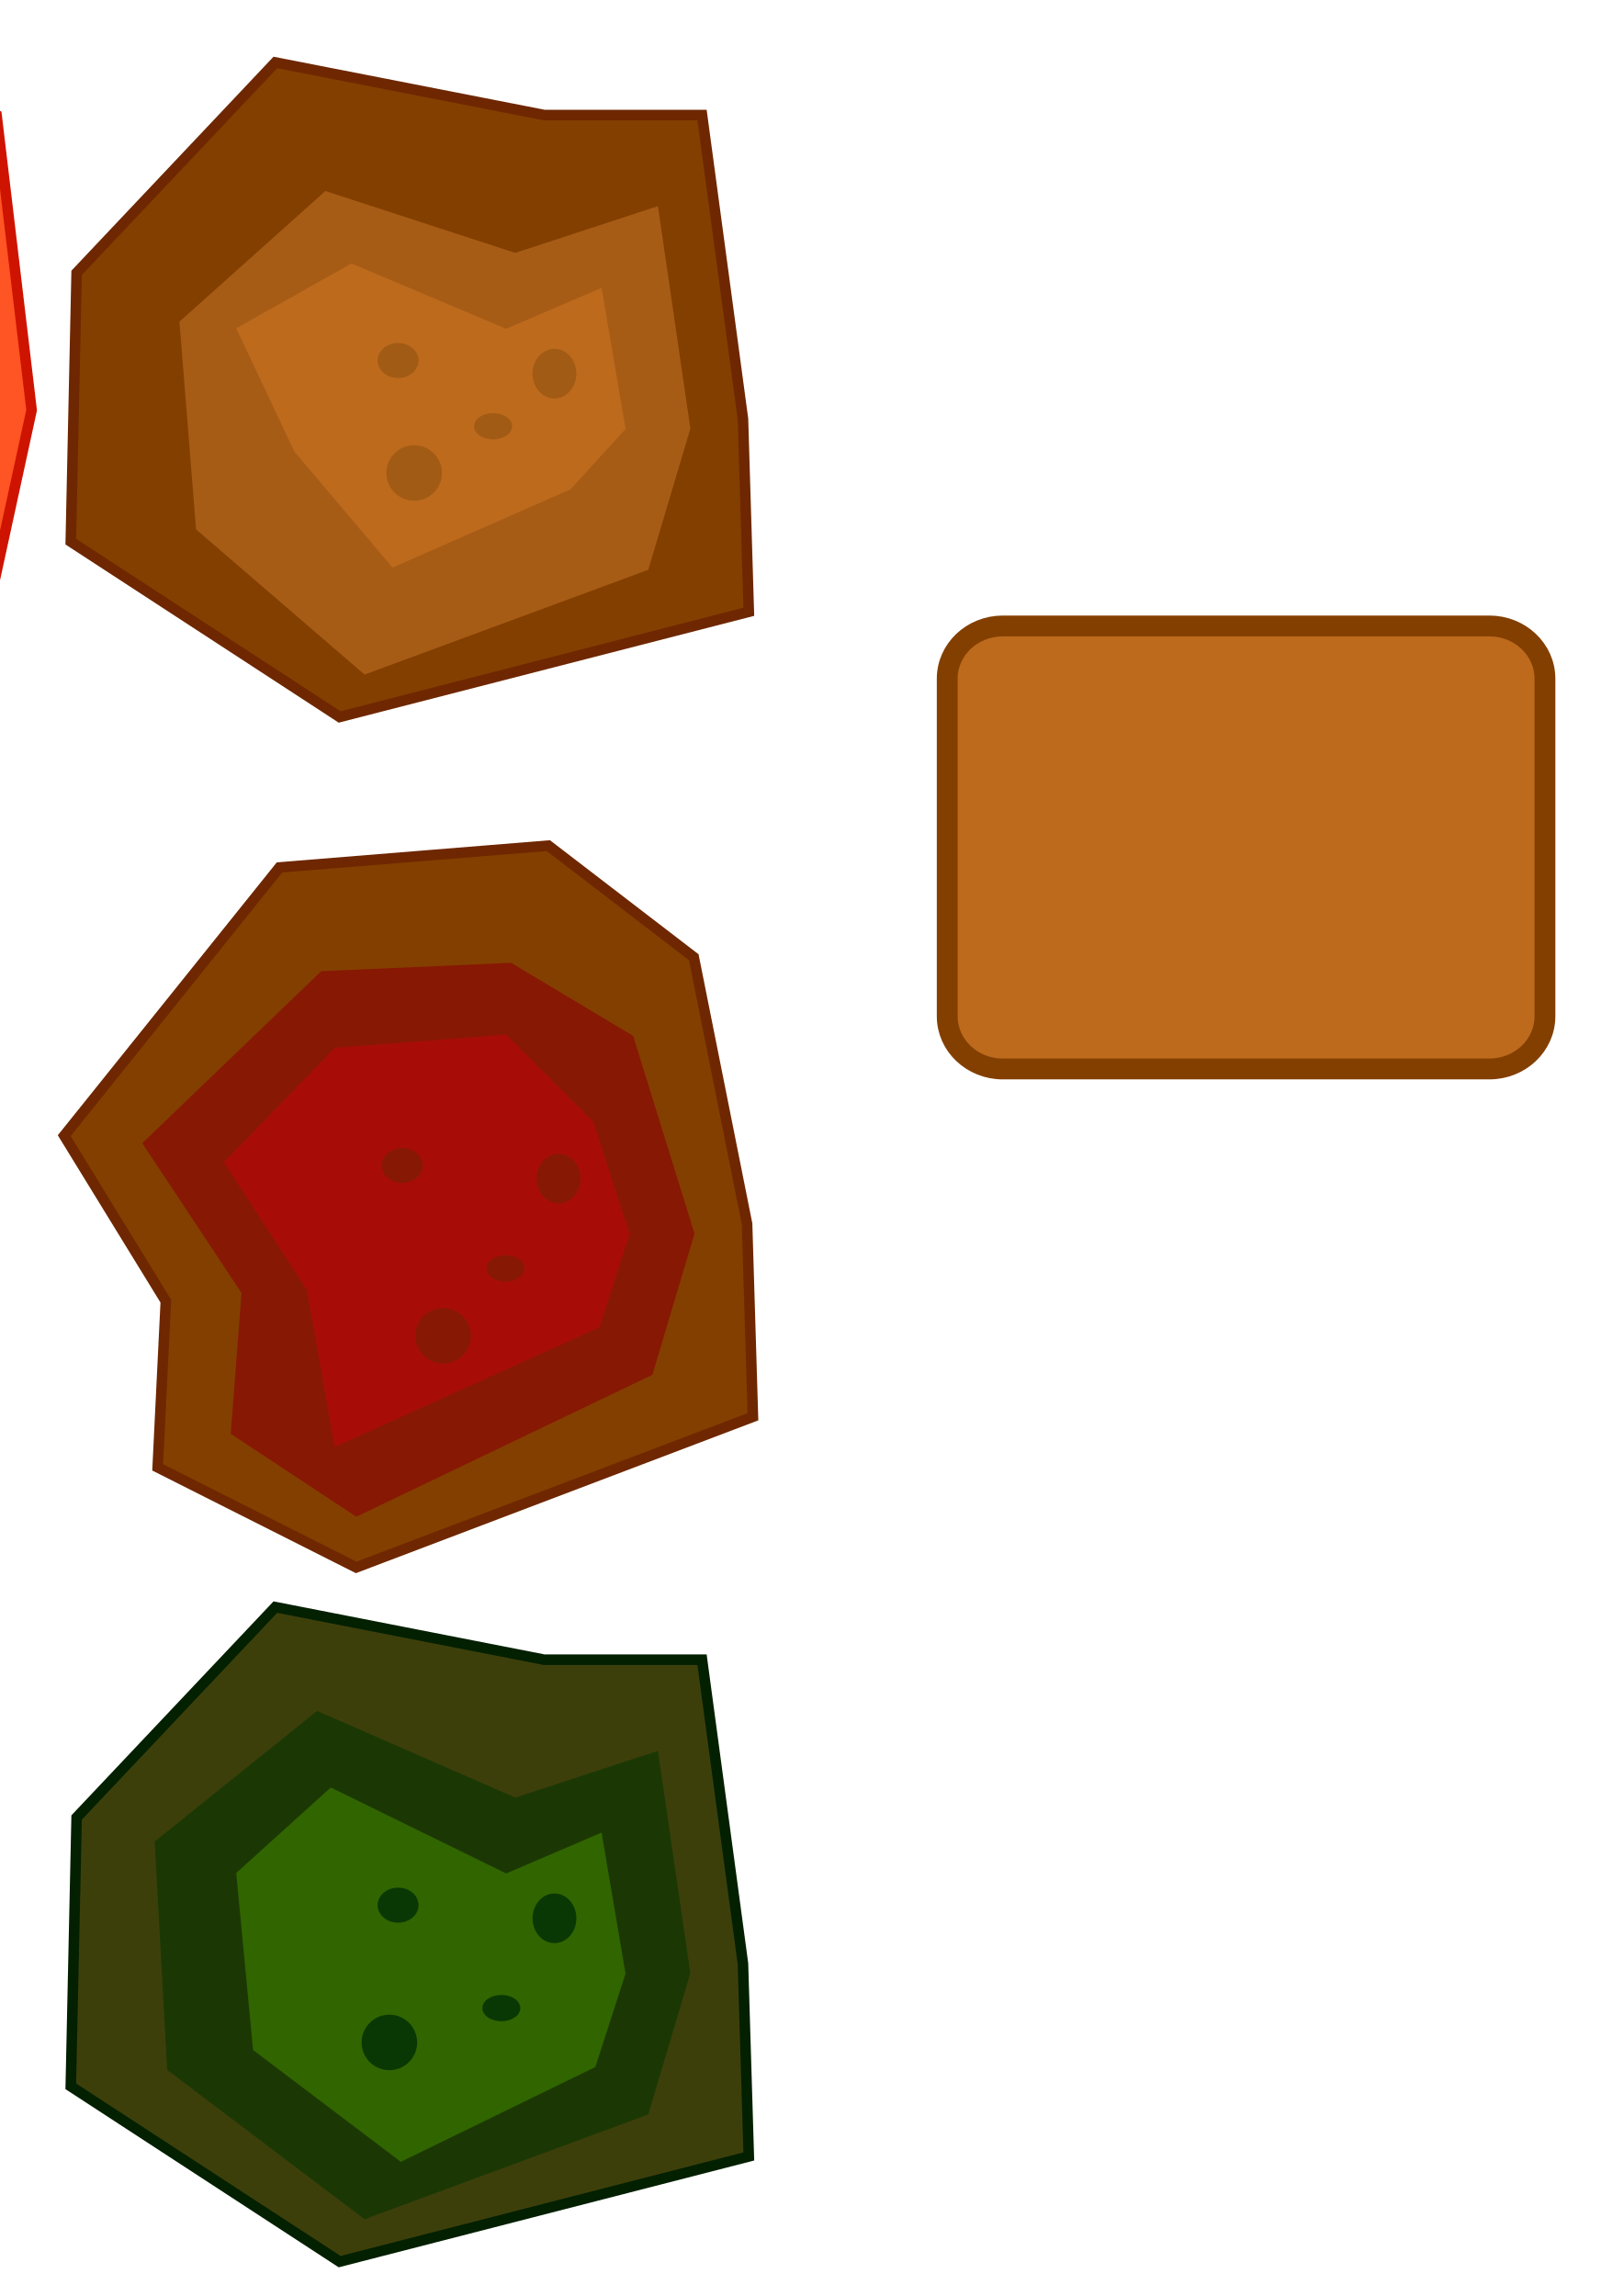
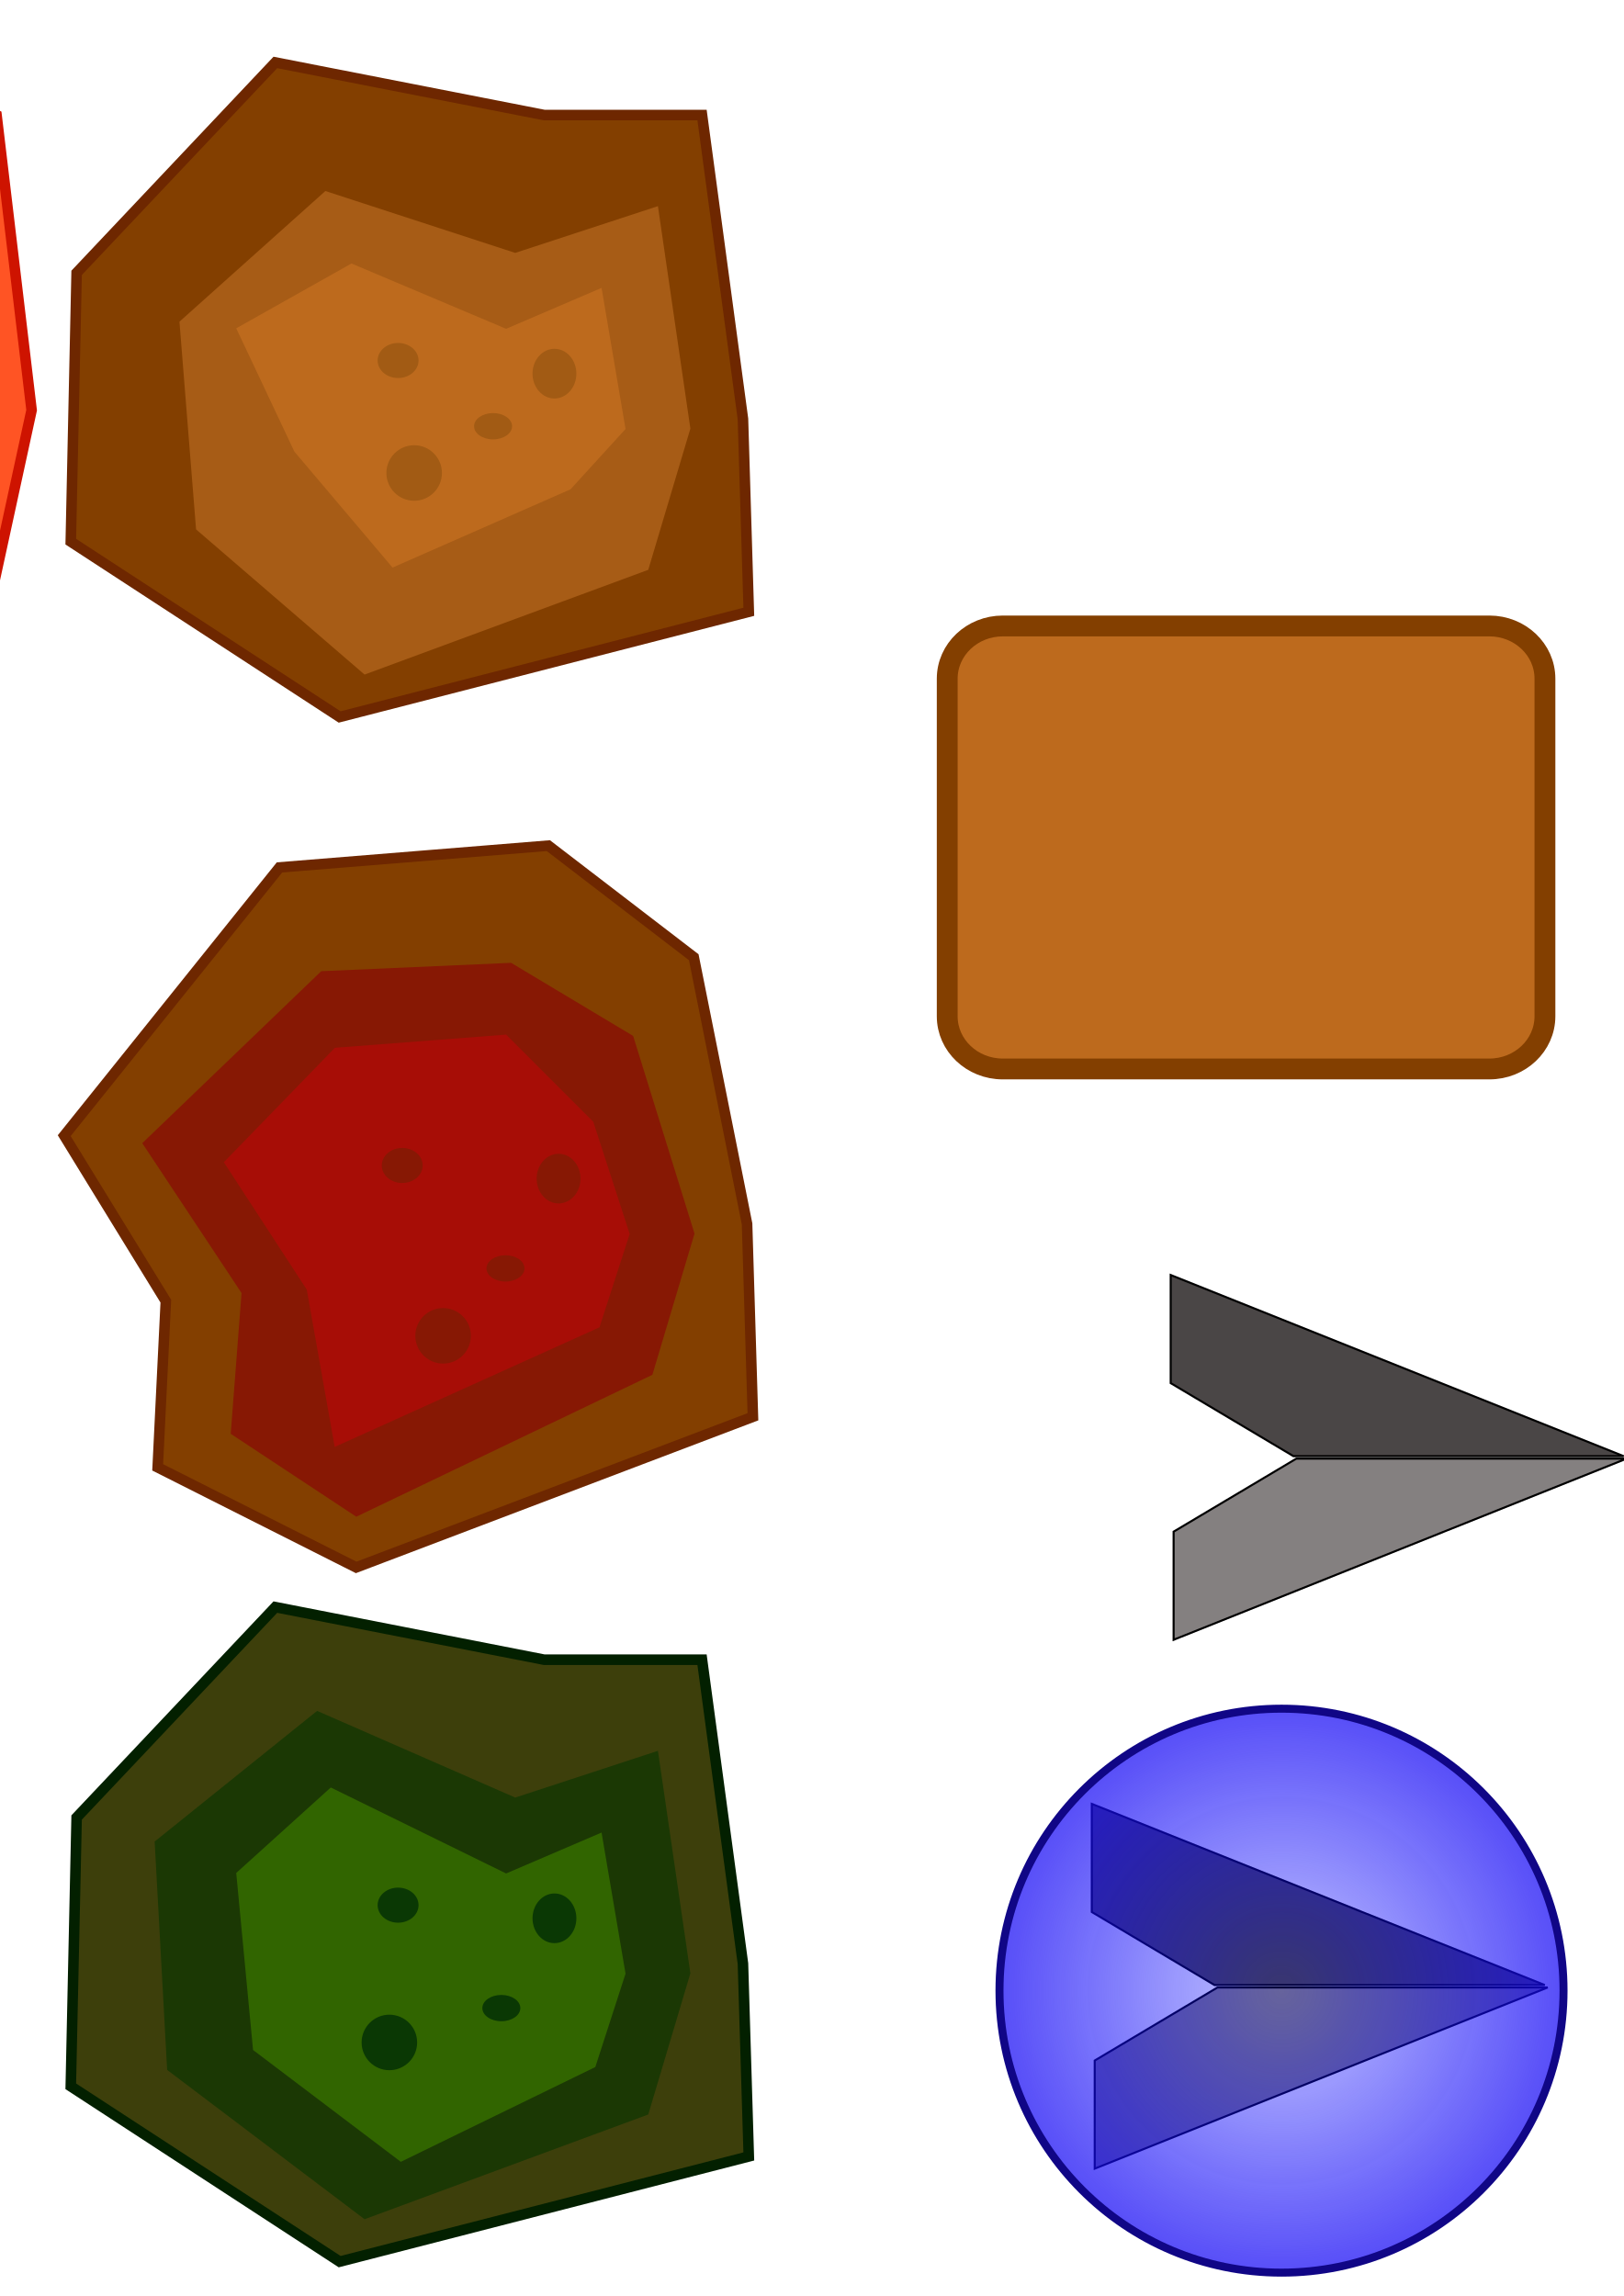
- <svg xmlns="http://www.w3.org/2000/svg" width="210mm" height="297mm" viewBox="0 0 210 297" version="1.1" id="svg8">
+ <svg xmlns="http://www.w3.org/2000/svg" xmlns:xlink="http://www.w3.org/1999/xlink" id="svg8" version="1.1" viewBox="0 0 210 297" height="297mm" width="210mm">
  <defs id="defs2">
+     <linearGradient id="linearGradient6103-0">
+       <stop style="stop-color:#0001fe;stop-opacity:0.228" offset="0" id="stop6099" />
+       <stop style="stop-color:#180bf5;stop-opacity:0.75" offset="1" id="stop6101" />
+     </linearGradient>
    <filter style="color-interpolation-filters:sRGB;" id="filter992">
      <feTurbulence type="fractalNoise" numOctaves="7" baseFrequency="0.02" seed="55" result="result0" id="feTurbulence974" />
      <feDiffuseLighting surfaceScale="4" diffuseConstant="1" kernelUnitLength="1" result="result1" in="result0" id="feDiffuseLighting978">
        <feDistantLight azimuth="235" elevation="60" id="feDistantLight976" />
      </feDiffuseLighting>
      <feSpecularLighting in="result0" surfaceScale="3" specularConstant="1" specularExponent="25" kernelUnitLength="1" result="result3" id="feSpecularLighting982">
        <feDistantLight azimuth="235" elevation="55" id="feDistantLight980" />
      </feSpecularLighting>
      <feComposite in="result1" in2="SourceGraphic" operator="arithmetic" k1="1" result="result2" id="feComposite984" />
      <feComposite in="result2" in2="result3" operator="arithmetic" k2="1" k3="1" result="result4" id="feComposite986" />
      <feComposite in2="SourceAlpha" operator="in" in="result4" result="fbSourceGraphic" id="feComposite988" />
      <feDisplacementMap scale="7" yChannelSelector="G" xChannelSelector="R" in2="result0" id="feDisplacementMap990" />
    </filter>
    <filter y="-0.15" height="1.3" x="-0.15" width="1.3" style="color-interpolation-filters:sRGB;" id="filter1176">
      <feTurbulence type="fractalNoise" baseFrequency="0.04" numOctaves="5" seed="0" result="result4" id="feTurbulence1162" />
      <feDisplacementMap in="SourceGraphic" in2="result4" yChannelSelector="G" xChannelSelector="R" scale="10" result="result3" id="feDisplacementMap1164" />
      <feDiffuseLighting lighting-color="rgb(233,230,215)" diffuseConstant="1" surfaceScale="2" result="result1" in="result4" id="feDiffuseLighting1168">
        <feDistantLight azimuth="235" elevation="40" id="feDistantLight1166" />
      </feDiffuseLighting>
      <feComposite operator="in" in="result3" in2="result1" result="result2" id="feComposite1170" />
      <feComposite in2="result1" result="result5" operator="arithmetic" k1="1.7" id="feComposite1172" />
      <feBlend in="result5" in2="result3" mode="normal" id="feBlend1174" />
    </filter>
    <filter style="color-interpolation-filters:sRGB;" id="filter1198">
      <feTurbulence type="fractalNoise" numOctaves="7" baseFrequency="0.02" seed="55" result="result0" id="feTurbulence1180" />
      <feDiffuseLighting surfaceScale="4" diffuseConstant="1" kernelUnitLength="1" result="result1" in="result0" id="feDiffuseLighting1184">
        <feDistantLight azimuth="235" elevation="60" id="feDistantLight1182" />
      </feDiffuseLighting>
      <feSpecularLighting in="result0" surfaceScale="3" specularConstant="1" specularExponent="25" kernelUnitLength="1" result="result3" id="feSpecularLighting1188">
        <feDistantLight azimuth="235" elevation="55" id="feDistantLight1186" />
      </feSpecularLighting>
      <feComposite in="result1" in2="SourceGraphic" operator="arithmetic" k1="1" result="result2" id="feComposite1190" />
      <feComposite in="result2" in2="result3" operator="arithmetic" k2="1" k3="1" result="result4" id="feComposite1192" />
      <feComposite in2="SourceAlpha" operator="in" in="result4" result="fbSourceGraphic" id="feComposite1194" />
      <feDisplacementMap scale="7" yChannelSelector="G" xChannelSelector="R" in2="result0" id="feDisplacementMap1196" />
    </filter>
+     <radialGradient xlink:href="#linearGradient6103-0" id="radialGradient6105" cx="167.632" cy="261.281" fx="167.632" fy="261.281" r="36.991" gradientUnits="userSpaceOnUse" gradientTransform="translate(-1.889881,-3.779762)" />
  </defs>
  <g id="layer1">
    <path style="fill:#833f00;fill-opacity:1;stroke:#6e2700;stroke-width:1.365;stroke-linecap:butt;stroke-linejoin:miter;stroke-miterlimit:4;stroke-dasharray:none;stroke-opacity:1" d="M 35.612,8.078 9.91,35.292 9.154,70.066 l 34.774,22.679 52.917,-13.607 -0.756,-24.946 -5.292,-39.31 H 70.386 Z" id="path1200" />
    <path id="path1235" d="m 42.082,24.709 -18.873,16.901 2.149,26.868 21.791,18.78 36.692,-13.548 5.448,-18.264 -4.197,-28.78 -18.456,6.048 z" style="fill:#a75c16;fill-opacity:1;stroke:none;stroke-width:0.202;stroke-linecap:butt;stroke-linejoin:miter;stroke-miterlimit:4;stroke-dasharray:none;stroke-opacity:1" />
    <path style="fill:#bd6a1d;fill-opacity:1;stroke:none;stroke-width:0.138;stroke-linecap:butt;stroke-linejoin:miter;stroke-miterlimit:4;stroke-dasharray:none;stroke-opacity:1" d="m 45.453,34.083 -14.899,8.386 7.521,15.95 12.695,15 23.018,-10.124 7.116,-7.803 -3.102,-18.251 -12.343,5.292 z" id="path1237" />
    <ellipse style="fill:#a25b14;fill-opacity:1;stroke:none;stroke-width:1.365;stroke-miterlimit:4;stroke-dasharray:none;stroke-opacity:1" id="path1251" cx="71.709" cy="48.333" rx="2.835" ry="3.213" />
    <circle style="fill:#a25b14;fill-opacity:1;stroke:none;stroke-width:1.365;stroke-miterlimit:4;stroke-dasharray:none;stroke-opacity:1" id="path1253" cx="53.566" cy="61.184" r="3.591" />
    <ellipse style="fill:#a25b14;fill-opacity:1;stroke:none;stroke-width:1.365;stroke-miterlimit:4;stroke-dasharray:none;stroke-opacity:1" id="path1255" cx="51.487" cy="46.632" rx="2.646" ry="2.268" />
    <ellipse style="fill:#a25b14;fill-opacity:1;stroke:none;stroke-width:1.365;stroke-miterlimit:4;stroke-dasharray:none;stroke-opacity:1" id="path1257" cx="63.771" cy="55.136" rx="2.457" ry="1.701" />
    <path id="path1261" d="m 36.147,112.206 -27.841,34.698 13.142,21.41 -1.055,21.496 25.672,12.943 51.313,-19.487 -0.756,-24.946 -6.895,-34.499 -18.807,-14.433 z" style="fill:#833f00;fill-opacity:1;stroke:#6e2700;stroke-width:1.365;stroke-linecap:butt;stroke-linejoin:miter;stroke-miterlimit:4;stroke-dasharray:none;stroke-opacity:1" />
    <path style="fill:#871804;fill-opacity:1;stroke:none;stroke-width:0.202;stroke-linecap:butt;stroke-linejoin:miter;stroke-miterlimit:4;stroke-dasharray:none;stroke-opacity:1" d="m 41.548,125.629 -23.149,22.246 12.84,19.385 -1.399,18.21 16.241,10.726 38.296,-18.358 5.448,-18.264 -7.939,-25.573 -15.783,-9.454 z" id="path1263" />
    <path id="path1265" d="m 43.315,135.538 -14.365,14.8 10.728,16.485 3.608,20.346 34.243,-15.47 3.909,-12.079 -4.706,-14.509 -11.274,-11.279 z" style="fill:#a70d06;fill-opacity:1;stroke:none;stroke-width:0.138;stroke-linecap:butt;stroke-linejoin:miter;stroke-miterlimit:4;stroke-dasharray:none;stroke-opacity:1" />
    <ellipse ry="3.213" rx="2.835" cy="152.46" cx="72.244" id="ellipse1267" style="fill:#871804;fill-opacity:1;stroke:none;stroke-width:1.365;stroke-miterlimit:4;stroke-dasharray:none;stroke-opacity:1" />
    <circle r="3.591" cy="172.795" cx="57.308" id="circle1269" style="fill:#871804;fill-opacity:1;stroke:none;stroke-width:1.365;stroke-miterlimit:4;stroke-dasharray:none;stroke-opacity:1" />
    <ellipse ry="2.268" rx="2.646" cy="150.759" cx="52.022" id="ellipse1271" style="fill:#871804;fill-opacity:1;stroke:none;stroke-width:1.365;stroke-miterlimit:4;stroke-dasharray:none;stroke-opacity:1" />
    <ellipse ry="1.701" rx="2.457" cy="164.075" cx="65.375" id="ellipse1273" style="fill:#871804;fill-opacity:1;stroke:none;stroke-width:1.365;stroke-miterlimit:4;stroke-dasharray:none;stroke-opacity:1" />
    <path style="fill:#3d3f0b;fill-opacity:1;stroke:#032000;stroke-width:1.365;stroke-linecap:butt;stroke-linejoin:miter;stroke-miterlimit:4;stroke-dasharray:none;stroke-opacity:1" d="M 35.612,207.888 9.91,235.102 9.154,269.876 l 34.774,22.679 52.917,-13.607 -0.756,-24.946 -5.292,-39.31 H 70.386 Z" id="path1275" />
    <path id="path1277" d="m 41.013,221.312 -21.011,16.901 1.615,29.541 25.533,19.315 36.692,-13.548 5.448,-18.264 -4.197,-28.78 -18.456,6.048 z" style="fill:#1b3804;fill-opacity:1;stroke:none;stroke-width:0.202;stroke-linecap:butt;stroke-linejoin:miter;stroke-miterlimit:4;stroke-dasharray:none;stroke-opacity:1" />
    <path style="fill:#316500;fill-opacity:1;stroke:none;stroke-width:0.138;stroke-linecap:butt;stroke-linejoin:miter;stroke-miterlimit:4;stroke-dasharray:none;stroke-opacity:1" d="m 42.78,231.22 -12.227,11.058 2.176,22.899 19.11,14.466 25.156,-12.262 3.909,-12.079 -3.102,-18.251 -12.343,5.292 z" id="path1279" />
    <ellipse style="fill:#0a3804;fill-opacity:1;stroke:none;stroke-width:1.365;stroke-miterlimit:4;stroke-dasharray:none;stroke-opacity:1" id="ellipse1281" cx="71.709" cy="248.143" rx="2.835" ry="3.213" />
    <circle style="fill:#0a3804;fill-opacity:1;stroke:none;stroke-width:1.365;stroke-miterlimit:4;stroke-dasharray:none;stroke-opacity:1" id="circle1283" cx="50.359" cy="264.201" r="3.591" />
    <ellipse style="fill:#0a3804;fill-opacity:1;stroke:none;stroke-width:1.365;stroke-miterlimit:4;stroke-dasharray:none;stroke-opacity:1" id="ellipse1285" cx="51.487" cy="246.442" rx="2.646" ry="2.268" />
    <ellipse style="fill:#0a3804;fill-opacity:1;stroke:none;stroke-width:1.365;stroke-miterlimit:4;stroke-dasharray:none;stroke-opacity:1" id="ellipse1287" cx="64.841" cy="259.757" rx="2.457" ry="1.701" />
    <rect style="fill:#bd6a1d;fill-opacity:1;stroke:#833f00;stroke-width:2.695;stroke-linejoin:round;stroke-miterlimit:4;stroke-dasharray:none;stroke-opacity:1" id="rect1308" width="77.305" height="57.305" x="122.508" y="80.972" rx="7.186" ry="6.817" />
    <path id="path888" d="m -64.325,8.834 -17.765,25.324 17.009,30.994 1.89,29.482 L -1.581,79.138 4.089,53.057 -0.447,14.882 -29.173,0.141 Z" style="fill:#ff5424;fill-opacity:1;stroke:#ce1300;stroke-width:1.365;stroke-linecap:butt;stroke-linejoin:miter;stroke-miterlimit:4;stroke-dasharray:none;stroke-opacity:1" />
    <path style="fill:#ff8424;fill-opacity:1;stroke:none;stroke-width:0.202;stroke-linecap:butt;stroke-linejoin:miter;stroke-miterlimit:4;stroke-dasharray:none;stroke-opacity:1" d="m -58.233,20.173 -15.471,15.767 18.78,23.467 -0.51,25.584 40.85,-11.28 11.874,-19.776 -10.622,-27.268 -14.676,-7.938 z" id="path890" />
    <path id="path892" d="m -54.484,28.413 -10.364,8.008 16.593,17.084 0.6,19.914 23.018,-10.124 7.116,-7.803 -3.102,-18.251 -9.319,-9.449 z" style="fill:#ffa835;fill-opacity:1;stroke:none;stroke-width:0.138;stroke-linecap:butt;stroke-linejoin:miter;stroke-miterlimit:4;stroke-dasharray:none;stroke-opacity:1" />
    <ellipse ry="3.213" rx="2.835" cy="48.333" cx="-26.716" id="ellipse894" style="fill:#a25b14;fill-opacity:1;stroke:none;stroke-width:1.365;stroke-miterlimit:4;stroke-dasharray:none;stroke-opacity:1" />
    <circle r="3.591" cy="39.639" cx="-36.543" id="circle896" style="fill:#a25b14;fill-opacity:1;stroke:none;stroke-width:1.365;stroke-miterlimit:4;stroke-dasharray:none;stroke-opacity:1" />
    <ellipse ry="2.268" rx="2.646" cy="46.632" cx="-46.938" id="ellipse898" style="fill:#a25b14;fill-opacity:1;stroke:none;stroke-width:1.365;stroke-miterlimit:4;stroke-dasharray:none;stroke-opacity:1" />
    <ellipse ry="1.701" rx="2.457" cy="55.136" cx="-34.654" id="ellipse900" style="fill:#a25b14;fill-opacity:1;stroke:none;stroke-width:1.365;stroke-miterlimit:4;stroke-dasharray:none;stroke-opacity:1" />
    <path style="fill:#1dbd3f;fill-opacity:1;stroke:#00831e;stroke-width:2.571;stroke-linejoin:round;stroke-miterlimit:4;stroke-dasharray:none;stroke-opacity:1" d="m -59.04,119.27 a 21.218,28.701 0 0 0 -21.185,27.445 c -6.817,0.677 -12.082,5.743 -12.082,11.935 v 24.362 c 0,6.656 6.084,12.015 13.64,12.015 h 39.783 c 7.557,0 13.64,-5.359 13.64,-12.015 v -24.362 c 0,-6.356 -5.548,-11.524 -12.627,-11.978 a 21.218,28.701 0 0 0 -21.17,-27.402 z m -0.379,5.695 a 14.752,22.672 0 0 1 14.73,21.671 h -29.449 a 14.752,22.672 0 0 1 14.719,-21.671 z" id="rect879" />
    <flowRoot xml:space="preserve" id="flowRoot908" style="font-style:normal;font-weight:normal;font-size:40px;line-height:1.25;font-family:sans-serif;letter-spacing:0px;word-spacing:0px;fill:#000000;fill-opacity:1;stroke:none" transform="matrix(0.2645833,0,0,0.2645833,-1.133929,-4.157738)">
      <flowRegion id="flowRegion910">
        <rect id="rect912" width="191.429" height="114.286" x="-314.286" y="613.948" />
      </flowRegion>
      <flowPara id="flowPara914" style="font-style:normal;font-variant:normal;font-weight:normal;font-stretch:normal;font-size:85.333px;font-family:Roboto;-inkscape-font-specification:Roboto;text-align:center;text-anchor:middle;fill:#f4f4f4;fill-opacity:1">SSL</flowPara>
    </flowRoot>
+     <g id="g6089" transform="rotate(90,180.8932,188.5208)">
+       <path id="path6083" d="M 204.485,217.625 H 190.5 l -9.449,-15.875 v -42.711 z" style="fill:#848080;fill-opacity:1;stroke:#000000;stroke-width:0.265px;stroke-linecap:butt;stroke-linejoin:miter;stroke-opacity:1" />
+       <path style="fill:#4a4646;fill-opacity:1;stroke:#000000;stroke-width:0.265px;stroke-linecap:butt;stroke-linejoin:miter;stroke-opacity:1" d="m 157.301,218.003 h 13.985 l 9.449,-15.875 v -42.711 z" id="path6085" />
+     </g>
+     <g transform="rotate(90,141.5836,217.625)" id="g6095">
+       <path style="fill:#848080;fill-opacity:1;stroke:#000000;stroke-width:0.265px;stroke-linecap:butt;stroke-linejoin:miter;stroke-opacity:1" d="M 204.485,217.625 H 190.5 l -9.449,-15.875 v -42.711 z" id="path6091" />
+       <path id="path6093" d="m 157.301,218.003 h 13.985 l 9.449,-15.875 v -42.711 z" style="fill:#4a4646;fill-opacity:1;stroke:#000000;stroke-width:0.265px;stroke-linecap:butt;stroke-linejoin:miter;stroke-opacity:1" />
+     </g>
+     <circle style="opacity:0.975;fill:url(#radialGradient6105);fill-opacity:1;stroke:#0a0083;stroke-width:1.033;stroke-linejoin:round;stroke-miterlimit:4;stroke-dasharray:none;stroke-opacity:1" id="path6097" cx="165.743" cy="257.502" r="36.475" />
+   </g>
+   <g id="g14100" transform="translate(-97.25414,259.0661)" style="stroke:none;stroke-opacity:1;fill:#7c7c7c;fill-opacity:0.749">
+     <path style="fill:#7c7c7c;fill-opacity:0.749;stroke:none;stroke-width:1;stroke-opacity:1" d="M -384.514 878.707 L -395.893 881.305 L -397.012 895.021 L -396.713 896.352 L -392.936 907.086 L -408.104 914.389 L -414.139 904.744 L -414.992 903.682 L -426.416 896.002 L -435.541 903.279 L -430.598 916.125 L -429.75 917.193 L -421.691 925.225 L -432.188 938.387 L -441.811 932.316 L -443.041 931.729 L -456.664 929.768 L -461.729 940.283 L -451.699 949.711 L -450.475 950.307 L -439.727 954.045 L -443.473 970.457 L -454.777 969.164 L -456.141 969.168 L -469.266 973.311 L -469.266 984.984 L -456.141 989.127 L -454.777 989.131 L -443.473 987.838 L -439.727 1004.25 L -450.475 1007.988 L -451.699 1008.584 L -461.729 1018.012 L -456.664 1028.527 L -443.041 1026.566 L -441.811 1025.978 L -432.188 1019.908 L -421.691 1033.068 L -429.75 1041.1 L -430.598 1042.17 L -435.541 1055.014 L -426.416 1062.291 L -414.992 1054.613 L -414.139 1053.551 L -408.104 1043.904 L -392.936 1051.209 L -396.713 1061.943 L -397.012 1063.273 L -395.893 1076.99 L -384.514 1079.588 L -377.555 1067.713 L -377.246 1066.385 L -375.992 1055.076 L -359.158 1055.076 L -357.904 1066.385 L -357.596 1067.713 L -350.637 1079.588 L -339.256 1076.99 L -338.139 1063.273 L -338.438 1061.943 L -342.215 1051.209 L -327.047 1043.904 L -321.01 1053.551 L -320.156 1054.613 L -308.734 1062.291 L -299.607 1055.014 L -304.553 1042.17 L -305.398 1041.1 L -313.459 1033.068 L -302.963 1019.908 L -293.34 1025.978 L -292.109 1026.566 L -278.486 1028.527 L -273.422 1018.012 L -283.449 1008.584 L -284.676 1007.988 L -295.422 1004.25 L -291.676 987.838 L -280.371 989.131 L -279.008 989.127 L -265.883 984.984 L -265.883 973.311 L -279.008 969.168 L -280.371 969.164 L -291.676 970.457 L -295.422 954.045 L -284.676 950.307 L -283.449 949.711 L -273.422 940.283 L -278.486 929.768 L -292.109 931.729 L -293.34 932.316 L -302.963 938.387 L -313.459 925.225 L -305.398 917.193 L -304.553 916.125 L -299.607 903.279 L -308.734 896.002 L -320.156 903.682 L -321.01 904.744 L -327.047 914.389 L -342.215 907.086 L -338.438 896.352 L -338.139 895.021 L -339.256 881.305 L -350.637 878.707 L -357.596 890.58 L -357.904 891.908 L -359.158 903.219 L -375.992 903.219 L -377.246 891.908 L -377.555 890.58 L -384.514 878.707 z M -367.574 964.146 A 15 15 0 0 1 -352.574 979.146 A 15 15 0 0 1 -367.574 994.146 A 15 15 0 0 1 -382.574 979.146 A 15 15 0 0 1 -367.574 964.146 z " transform="matrix(0.2645833,0,0,0.2645833,97.25414,-259.0661)" id="path14096" />
+   </g>
+   <g transform="translate(-57.56664,250.7506)" id="g14534" style="fill:#252525;fill-opacity:0.749">
+     <path style="fill:#252525;fill-opacity:0.749;stroke:#000000;stroke-width:1" d="M -220.568 890.502 L -222.566 897.035 L -222.58 897.812 L -222.021 903.377 L -230.434 905.051 L -232.049 899.697 L -232.359 898.982 L -236.705 893.711 L -242.238 896.002 L -241.582 902.803 L -241.297 903.527 L -238.652 908.455 L -245.783 913.221 L -249.324 908.891 L -249.885 908.35 L -255.916 905.143 L -260.15 909.377 L -256.943 915.41 L -256.402 915.971 L -252.074 919.51 L -256.838 926.641 L -261.766 923.996 L -262.49 923.711 L -269.291 923.057 L -271.582 928.59 L -266.311 932.936 L -265.598 933.246 L -260.242 934.859 L -261.916 943.271 L -267.48 942.713 L -268.26 942.727 L -274.793 944.725 L -274.793 950.713 L -268.26 952.711 L -267.48 952.725 L -261.916 952.166 L -260.242 960.578 L -265.598 962.191 L -266.311 962.502 L -271.582 966.848 L -269.291 972.381 L -262.49 971.727 L -261.766 971.441 L -256.838 968.797 L -252.074 975.928 L -256.402 979.467 L -256.943 980.027 L -260.15 986.061 L -255.916 990.295 L -249.885 987.088 L -249.324 986.547 L -245.783 982.217 L -238.652 986.982 L -241.297 991.91 L -241.582 992.635 L -242.238 999.436 L -236.705 1001.727 L -232.359 996.455 L -232.049 995.74 L -230.434 990.387 L -222.021 992.061 L -222.58 997.625 L -222.566 998.402 L -220.568 1004.936 L -214.58 1004.936 L -212.582 998.402 L -212.568 997.625 L -213.127 992.061 L -204.715 990.387 L -203.102 995.74 L -202.791 996.455 L -198.445 1001.727 L -192.912 999.436 L -193.566 992.635 L -193.852 991.91 L -196.498 986.982 L -189.365 982.217 L -185.826 986.547 L -185.266 987.088 L -179.232 990.295 L -174.998 986.061 L -178.205 980.027 L -178.746 979.467 L -183.076 975.928 L -178.311 968.797 L -173.383 971.441 L -172.658 971.727 L -165.859 972.381 L -163.566 966.848 L -168.838 962.502 L -169.553 962.191 L -174.906 960.578 L -173.234 952.166 L -167.67 952.725 L -166.891 952.711 L -160.357 950.713 L -160.357 944.725 L -166.891 942.727 L -167.67 942.713 L -173.234 943.271 L -174.906 934.859 L -169.553 933.246 L -168.838 932.936 L -163.566 928.59 L -165.859 923.057 L -172.658 923.711 L -173.383 923.996 L -178.311 926.641 L -183.076 919.51 L -178.746 915.971 L -178.205 915.41 L -174.998 909.377 L -179.232 905.143 L -185.266 908.35 L -185.826 908.891 L -189.365 913.221 L -196.498 908.455 L -193.852 903.527 L -193.566 902.803 L -192.912 896.002 L -198.445 893.711 L -202.791 898.982 L -203.102 899.697 L -204.715 905.051 L -213.127 903.377 L -212.568 897.812 L -212.582 897.035 L -214.58 890.502 L -220.568 890.502 z M -217.574 932.719 A 15 15 0 0 1 -202.574 947.719 A 15 15 0 0 1 -217.574 962.719 A 15 15 0 0 1 -232.574 947.719 A 15 15 0 0 1 -217.574 932.719 z " transform="matrix(0.2645833,0,0,0.2645833,57.56664,-250.7506)" id="path14530" />
+   </g>
+   <g id="g15751" transform="translate(-64.74818,271.9173)" style="fill:#a6a4a4;fill-opacity:0.749">
+     <path style="fill:#a6a4a4;fill-opacity:0.749;stroke:#000000;stroke-width:1" d="M -246.553 998.811 L -247.959 1003.104 L -247.953 1003.482 L -247.455 1007.211 L -252.602 1008.59 L -254.033 1005.111 L -254.219 1004.781 L -257.582 1001.766 L -260.762 1003.602 L -259.832 1008.021 L -259.637 1008.348 L -257.342 1011.326 L -261.109 1015.094 L -264.09 1012.799 L -264.416 1012.604 L -268.834 1011.676 L -270.67 1014.854 L -267.656 1018.217 L -267.324 1018.402 L -263.848 1019.836 L -265.227 1024.98 L -268.953 1024.484 L -269.334 1024.478 L -273.625 1025.883 L -273.625 1029.555 L -269.334 1030.959 L -268.953 1030.953 L -265.227 1030.457 L -263.848 1035.602 L -267.324 1037.035 L -267.656 1037.221 L -270.67 1040.584 L -268.834 1043.762 L -264.416 1042.834 L -264.09 1042.639 L -261.109 1040.344 L -257.342 1044.111 L -259.637 1047.09 L -259.832 1047.416 L -260.762 1051.836 L -257.582 1053.672 L -254.219 1050.656 L -254.033 1050.326 L -252.602 1046.848 L -247.455 1048.227 L -247.953 1051.955 L -247.959 1052.334 L -246.553 1056.627 L -242.883 1056.627 L -241.477 1052.334 L -241.482 1051.955 L -241.98 1048.227 L -236.834 1046.848 L -235.4 1050.326 L -235.217 1050.656 L -231.854 1053.672 L -228.674 1051.836 L -229.604 1047.416 L -229.799 1047.09 L -232.092 1044.111 L -228.326 1040.344 L -225.346 1042.639 L -225.02 1042.834 L -220.6 1043.762 L -218.766 1040.584 L -221.779 1037.221 L -222.111 1037.035 L -225.588 1035.602 L -224.209 1030.457 L -220.482 1030.953 L -220.102 1030.959 L -215.809 1029.555 L -215.809 1025.883 L -220.102 1024.478 L -220.482 1024.484 L -224.209 1024.98 L -225.588 1019.836 L -222.111 1018.402 L -221.779 1018.217 L -218.766 1014.854 L -220.6 1011.676 L -225.02 1012.604 L -225.346 1012.799 L -228.326 1015.094 L -232.092 1011.326 L -229.799 1008.348 L -229.604 1008.021 L -228.674 1003.602 L -231.854 1001.766 L -235.217 1004.781 L -235.4 1005.111 L -236.834 1008.59 L -241.98 1007.211 L -241.482 1003.482 L -241.477 1003.104 L -242.883 998.811 L -246.553 998.811 z M -244.717 1020.219 A 7.5 7.5 0 0 1 -237.217 1027.719 A 7.5 7.5 0 0 1 -244.717 1035.219 A 7.5 7.5 0 0 1 -252.217 1027.719 A 7.5 7.5 0 0 1 -244.717 1020.219 z " transform="matrix(0.2645833,0,0,0.2645833,64.74818,-271.9173)" id="path15747" />
  </g>
</svg>
